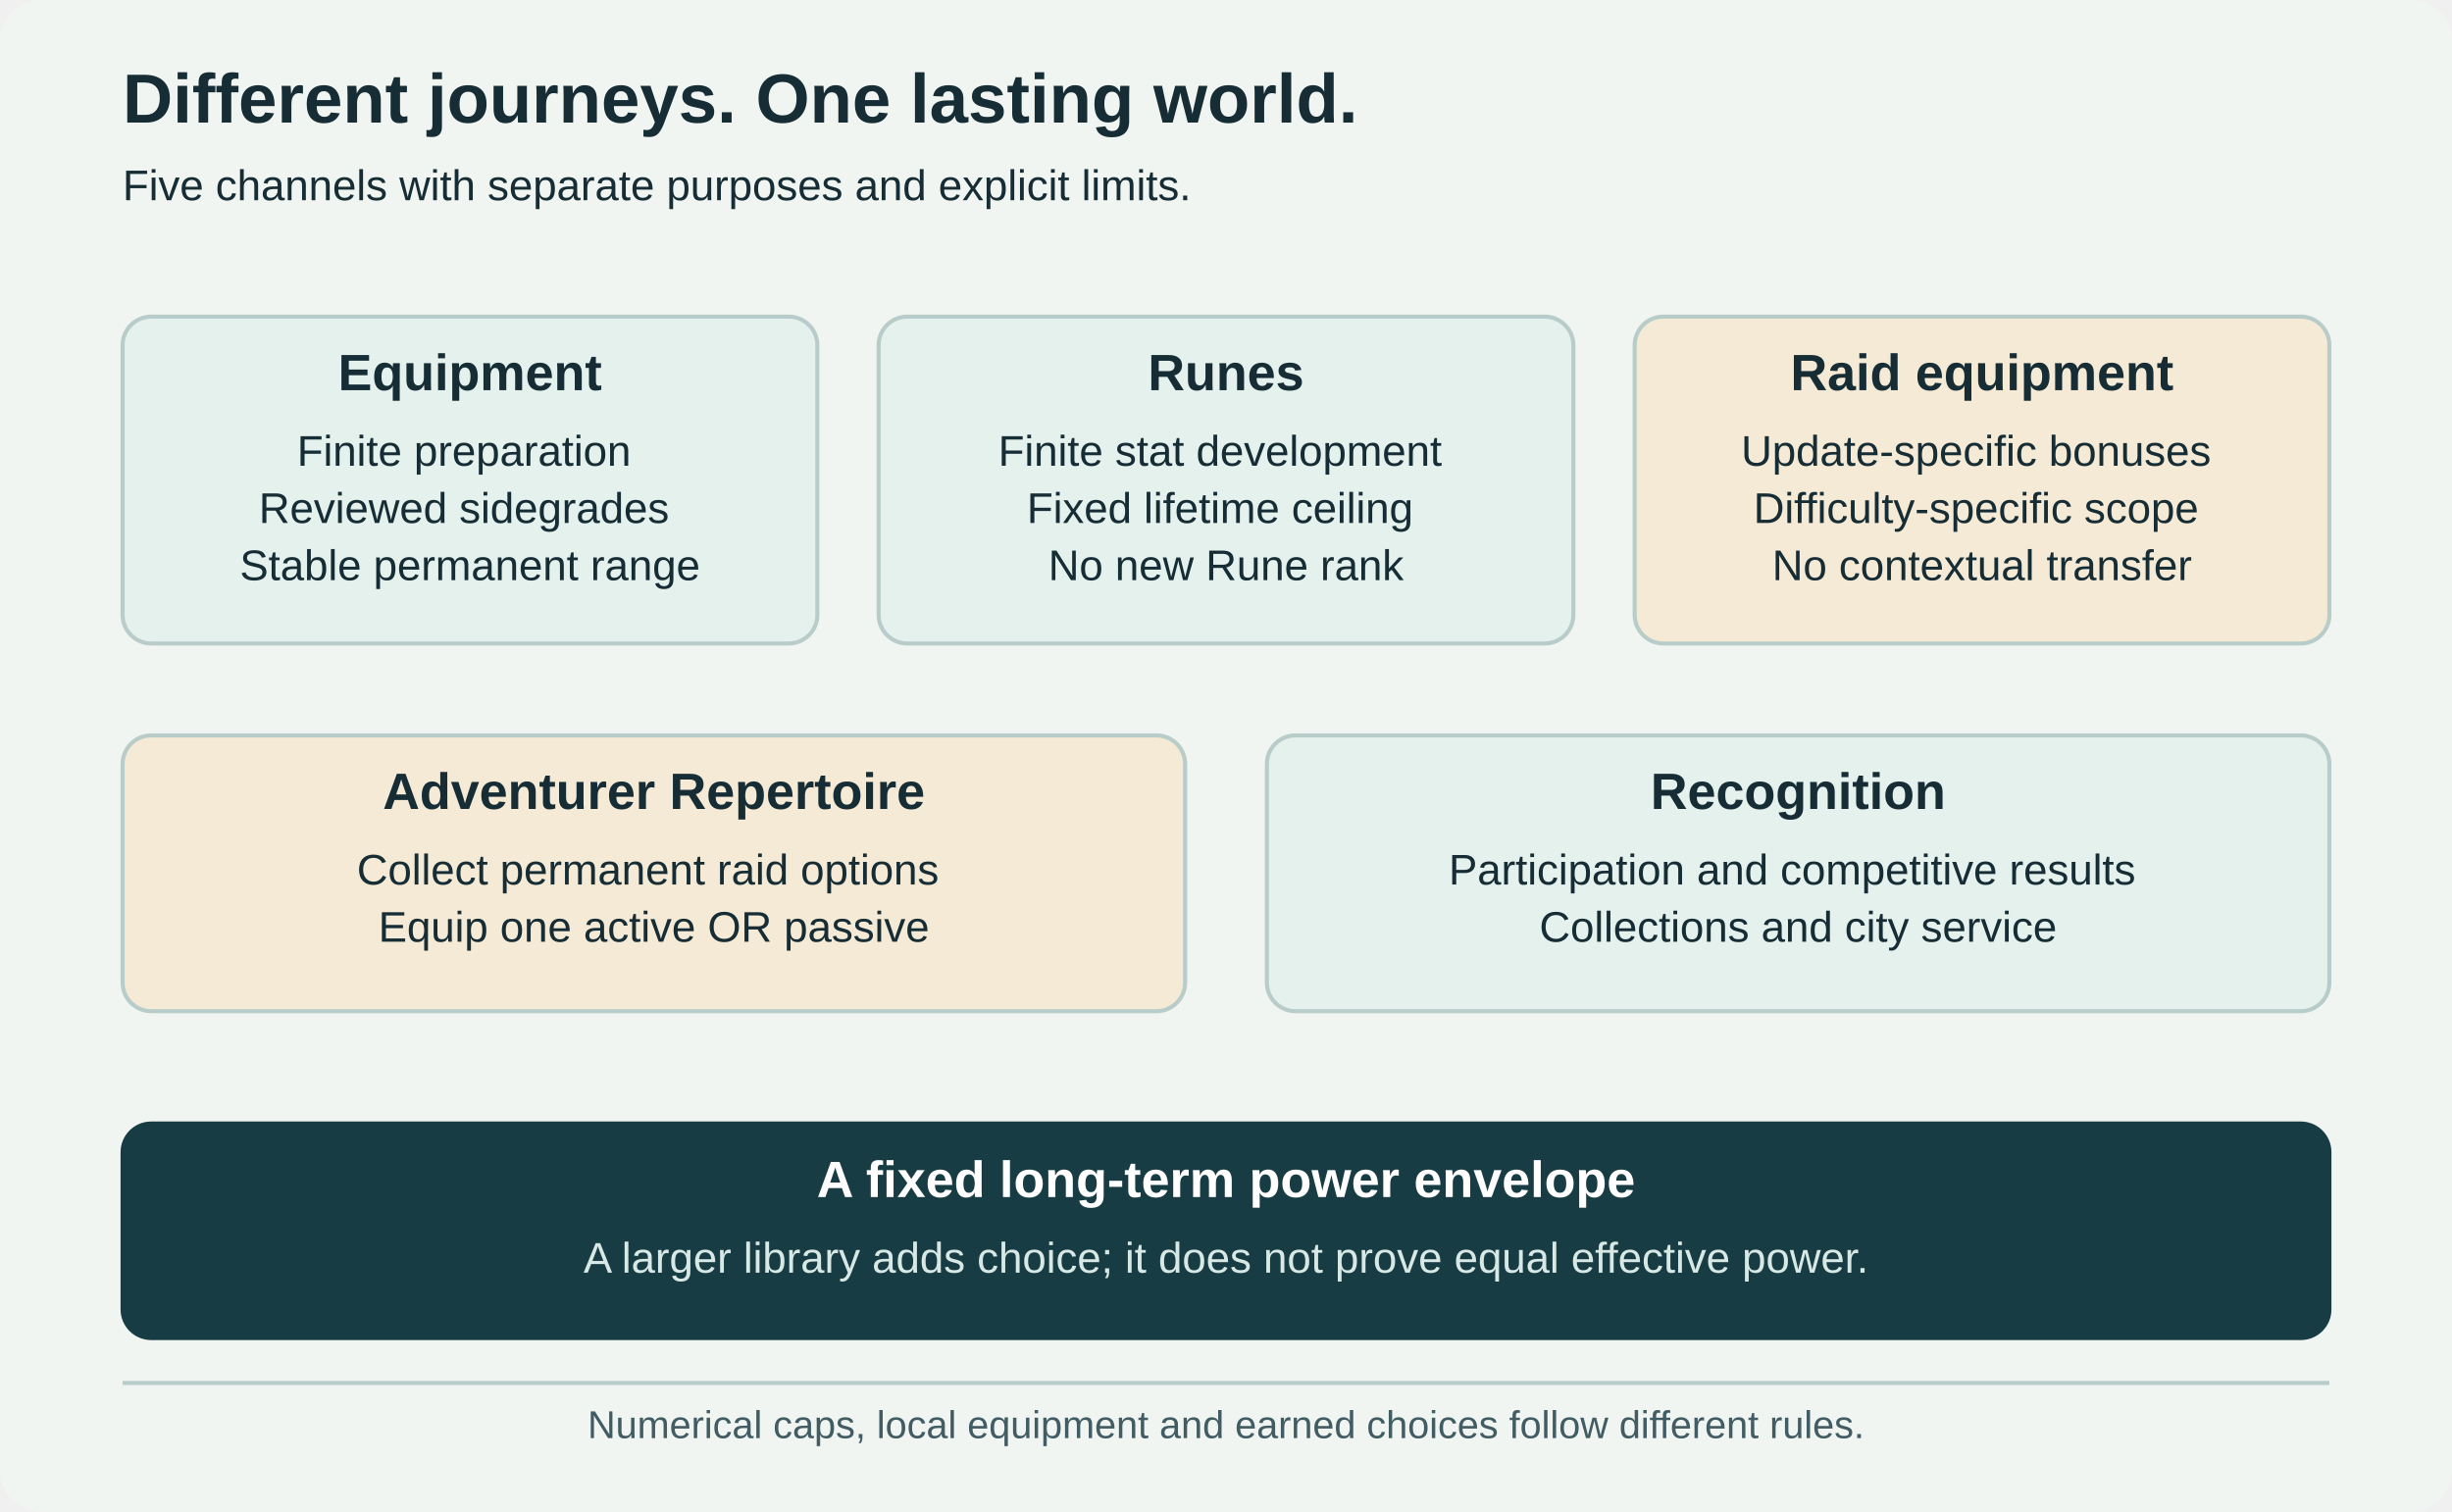
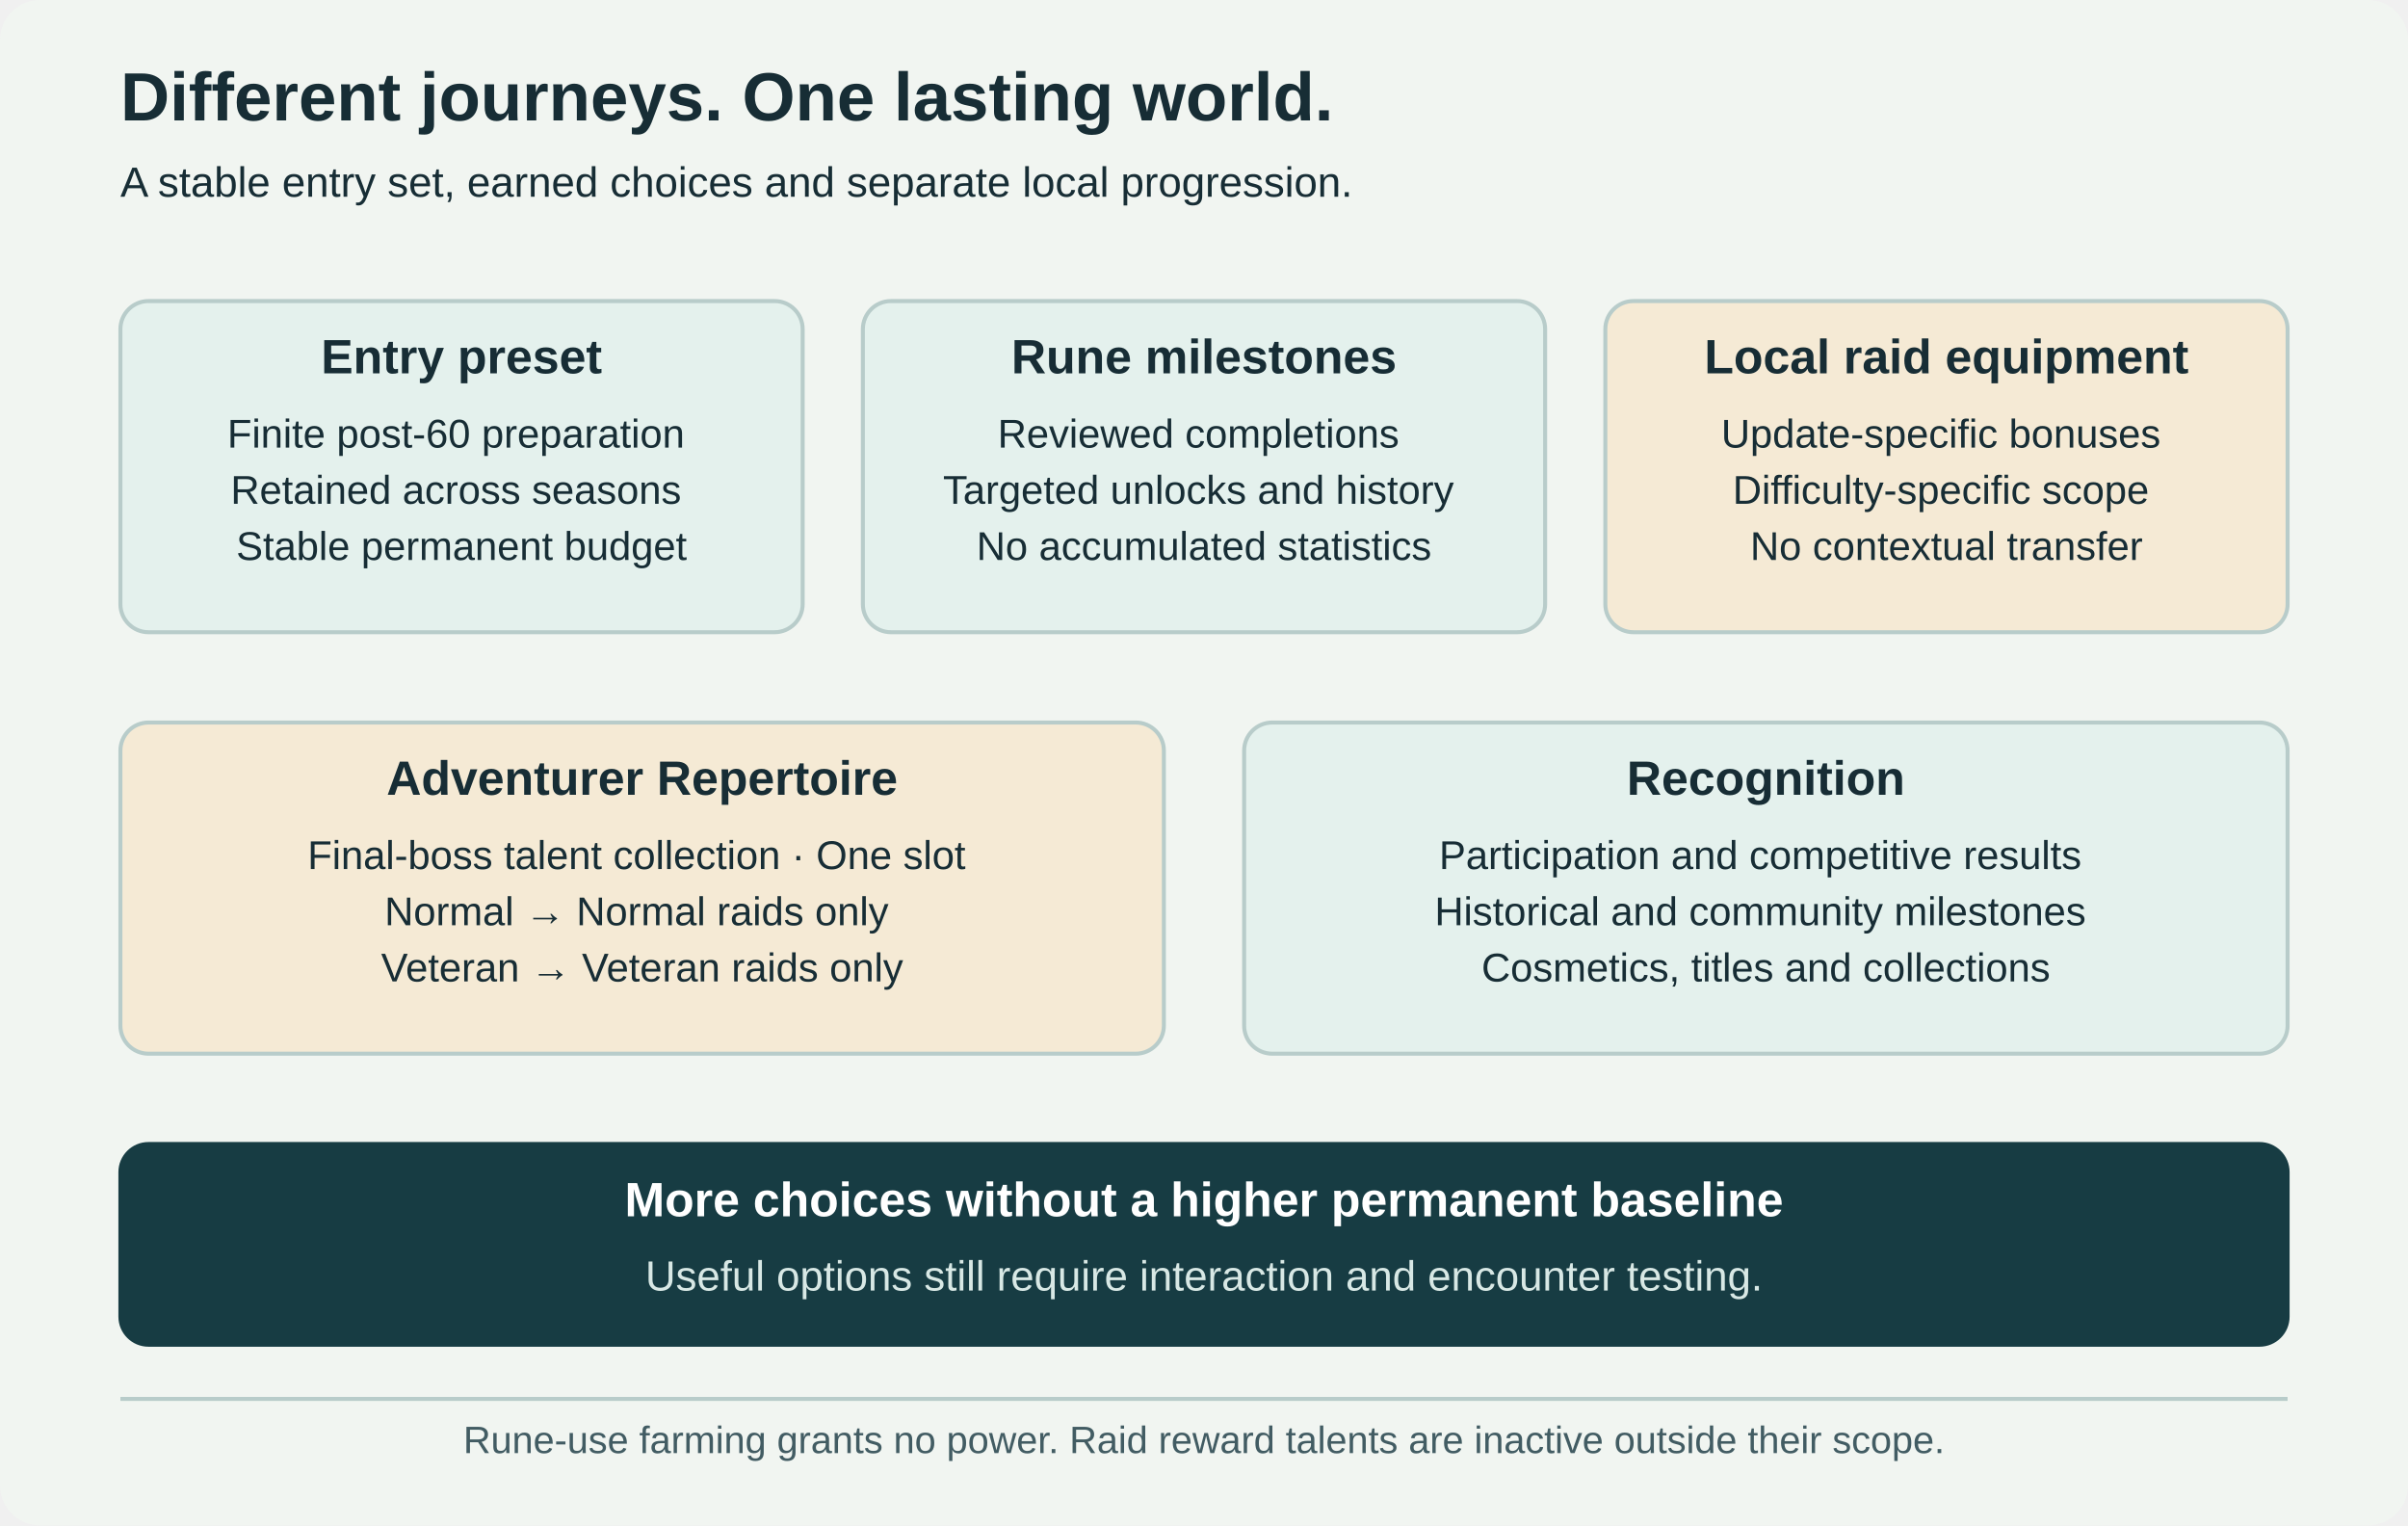
- <svg xmlns="http://www.w3.org/2000/svg" width="1200" height="740" viewBox="0 0 1200 740" role="img" aria-labelledby="title desc">
+ <svg xmlns="http://www.w3.org/2000/svg" width="1200" height="760" viewBox="0 0 1200 760" role="img" aria-labelledby="title desc">
  <defs>
    <marker id="arrow" viewBox="0 0 10 10" refX="9" refY="5" markerWidth="7" markerHeight="7" orient="auto-start-reverse">
      <path d="M0 0L10 5L0 10Z" fill="#377d7a" />
    </marker>
    <style>text{font-family:Arial,Helvetica,sans-serif;fill:#172d35}.heading{font-size:34px;font-weight:700}.label{font-size:25px;font-weight:700}.body{font-size:21px}.small{font-size:19px;fill:#425c63}</style>
  </defs>
-   <rect width="1200" height="740" rx="20" fill="#f1f5f1" />
+   <rect width="1200" height="760" rx="20" fill="#f1f5f1" />
  <text x="60" y="60" text-anchor="start" class="heading" style="" data-fit="60,22,1080,45">
    <tspan x="60" dy="0">Different journeys. One lasting world.</tspan>
  </text>
  <text x="60" y="98" text-anchor="start" class="body" style="" data-fit="60,75,1080,32">
-     <tspan x="60" dy="0">Five channels with separate purposes and explicit limits.</tspan>
+     <tspan x="60" dy="0">A stable entry set, earned choices and separate local progression.</tspan>
  </text>
-   <rect x="60" y="155" width="340" height="160" rx="14" fill="#e4f1ed" stroke="#b8ccca" stroke-width="2" />
-   <text x="230.0" y="191" text-anchor="middle" class="label" style="font-size:25px;" data-fit="72,165,316,37">
-     <tspan x="230.0" dy="0">Equipment</tspan>
+   <rect x="60" y="150" width="340" height="165" rx="14" fill="#e4f1ed" stroke="#b8ccca" stroke-width="2" />
+   <text x="230.0" y="186" text-anchor="middle" class="label" style="font-size:24px;" data-fit="72,160,316,37">
+     <tspan x="230.0" dy="0">Entry preset</tspan>
  </text>
-   <text x="230.0" y="228" text-anchor="middle" class="body" style="font-size:21px;" data-fit="72,205,316,102">
-     <tspan x="230.0" dy="0">Finite preparation</tspan>
-     <tspan x="230.0" dy="28">Reviewed sidegrades</tspan>
-     <tspan x="230.0" dy="28">Stable permanent range</tspan>
+   <text x="230.0" y="223" text-anchor="middle" class="body" style="font-size:20px;" data-fit="72,200,316,107">
+     <tspan x="230.0" dy="0">Finite post-60 preparation</tspan>
+     <tspan x="230.0" dy="28">Retained across seasons</tspan>
+     <tspan x="230.0" dy="28">Stable permanent budget</tspan>
  </text>
-   <rect x="430" y="155" width="340" height="160" rx="14" fill="#e4f1ed" stroke="#b8ccca" stroke-width="2" />
-   <text x="600.0" y="191" text-anchor="middle" class="label" style="font-size:25px;" data-fit="442,165,316,37">
-     <tspan x="600.0" dy="0">Runes</tspan>
+   <rect x="430" y="150" width="340" height="165" rx="14" fill="#e4f1ed" stroke="#b8ccca" stroke-width="2" />
+   <text x="600.0" y="186" text-anchor="middle" class="label" style="font-size:24px;" data-fit="442,160,316,37">
+     <tspan x="600.0" dy="0">Rune milestones</tspan>
  </text>
-   <text x="600.0" y="228" text-anchor="middle" class="body" style="font-size:21px;" data-fit="442,205,316,102">
-     <tspan x="600.0" dy="0">Finite stat development</tspan>
-     <tspan x="600.0" dy="28">Fixed lifetime ceiling</tspan>
-     <tspan x="600.0" dy="28">No new Rune rank</tspan>
+   <text x="600.0" y="223" text-anchor="middle" class="body" style="font-size:20px;" data-fit="442,200,316,107">
+     <tspan x="600.0" dy="0">Reviewed completions</tspan>
+     <tspan x="600.0" dy="28">Targeted unlocks and history</tspan>
+     <tspan x="600.0" dy="28">No accumulated statistics</tspan>
  </text>
-   <rect x="800" y="155" width="340" height="160" rx="14" fill="#f5ead5" stroke="#b8ccca" stroke-width="2" />
-   <text x="970.0" y="191" text-anchor="middle" class="label" style="font-size:25px;" data-fit="812,165,316,37">
-     <tspan x="970.0" dy="0">Raid equipment</tspan>
+   <rect x="800" y="150" width="340" height="165" rx="14" fill="#f5ead5" stroke="#b8ccca" stroke-width="2" />
+   <text x="970.0" y="186" text-anchor="middle" class="label" style="font-size:24px;" data-fit="812,160,316,37">
+     <tspan x="970.0" dy="0">Local raid equipment</tspan>
  </text>
-   <text x="970.0" y="228" text-anchor="middle" class="body" style="font-size:21px;" data-fit="812,205,316,102">
+   <text x="970.0" y="223" text-anchor="middle" class="body" style="font-size:20px;" data-fit="812,200,316,107">
    <tspan x="970.0" dy="0">Update-specific bonuses</tspan>
    <tspan x="970.0" dy="28">Difficulty-specific scope</tspan>
    <tspan x="970.0" dy="28">No contextual transfer</tspan>
  </text>
-   <rect x="60" y="360" width="520" height="135" rx="14" fill="#f5ead5" stroke="#b8ccca" stroke-width="2" />
-   <text x="320.0" y="396" text-anchor="middle" class="label" style="font-size:25px;" data-fit="72,370,496,37">
+   <rect x="60" y="360" width="520" height="165" rx="14" fill="#f5ead5" stroke="#b8ccca" stroke-width="2" />
+   <text x="320.0" y="396" text-anchor="middle" class="label" style="font-size:24px;" data-fit="72,370,496,37">
    <tspan x="320.0" dy="0">Adventurer Repertoire</tspan>
  </text>
-   <text x="320.0" y="433" text-anchor="middle" class="body" style="font-size:21px;" data-fit="72,410,496,77">
-     <tspan x="320.0" dy="0">Collect permanent raid options</tspan>
-     <tspan x="320.0" dy="28">Equip one active OR passive</tspan>
+   <text x="320.0" y="433" text-anchor="middle" class="body" style="font-size:20px;" data-fit="72,410,496,107">
+     <tspan x="320.0" dy="0">Final-boss talent collection · One slot</tspan>
+     <tspan x="320.0" dy="28">Normal → Normal raids only</tspan>
+     <tspan x="320.0" dy="28">Veteran → Veteran raids only</tspan>
  </text>
-   <rect x="620" y="360" width="520" height="135" rx="14" fill="#e4f1ed" stroke="#b8ccca" stroke-width="2" />
-   <text x="880.0" y="396" text-anchor="middle" class="label" style="font-size:25px;" data-fit="632,370,496,37">
+   <rect x="620" y="360" width="520" height="165" rx="14" fill="#e4f1ed" stroke="#b8ccca" stroke-width="2" />
+   <text x="880.0" y="396" text-anchor="middle" class="label" style="font-size:24px;" data-fit="632,370,496,37">
    <tspan x="880.0" dy="0">Recognition</tspan>
  </text>
-   <text x="880.0" y="433" text-anchor="middle" class="body" style="font-size:21px;" data-fit="632,410,496,77">
+   <text x="880.0" y="433" text-anchor="middle" class="body" style="font-size:20px;" data-fit="632,410,496,107">
    <tspan x="880.0" dy="0">Participation and competitive results</tspan>
-     <tspan x="880.0" dy="28">Collections and city service</tspan>
+     <tspan x="880.0" dy="28">Historical and community milestones</tspan>
+     <tspan x="880.0" dy="28">Cosmetics, titles and collections</tspan>
  </text>
-   <rect x="60" y="550" width="1080" height="105" rx="14" fill="#173c43" stroke="#173c43" stroke-width="2" />
-   <text x="600.0" y="586" text-anchor="middle" class="label" style="fill:#ffffff;font-size:25px;" data-fit="72,560,1056,37">
-     <tspan x="600.0" dy="0">A fixed long-term power envelope</tspan>
+   <rect x="60" y="570" width="1080" height="100" rx="14" fill="#173c43" stroke="#173c43" stroke-width="2" />
+   <text x="600.0" y="606" text-anchor="middle" class="label" style="fill:#ffffff;font-size:24px;" data-fit="72,580,1056,37">
+     <tspan x="600.0" dy="0">More choices without a higher permanent baseline</tspan>
  </text>
-   <text x="600.0" y="623" text-anchor="middle" class="body" style="fill:#d8e8e5;font-size:21px;" data-fit="72,600,1056,47">
-     <tspan x="600.0" dy="0">A larger library adds choice; it does not prove equal effective power.</tspan>
+   <text x="600.0" y="643" text-anchor="middle" class="body" style="fill:#d8e8e5;font-size:21px;" data-fit="72,620,1056,42">
+     <tspan x="600.0" dy="0">Useful options still require interaction and encounter testing.</tspan>
  </text>
-   <path d="M60 677H1140" stroke="#b8ccca" stroke-width="2" />
-   <text x="600" y="704" text-anchor="middle" class="small" style="" data-fit="60,684,1080,51">
-     <tspan x="600" dy="0">Numerical caps, local equipment and earned choices follow different rules.</tspan>
+   <path d="M60 697H1140" stroke="#b8ccca" stroke-width="2" />
+   <text x="600" y="724" text-anchor="middle" class="small" style="" data-fit="60,704,1080,51">
+     <tspan x="600" dy="0">Rune-use farming grants no power. Raid reward talents are inactive outside their scope.</tspan>
  </text>
</svg>
